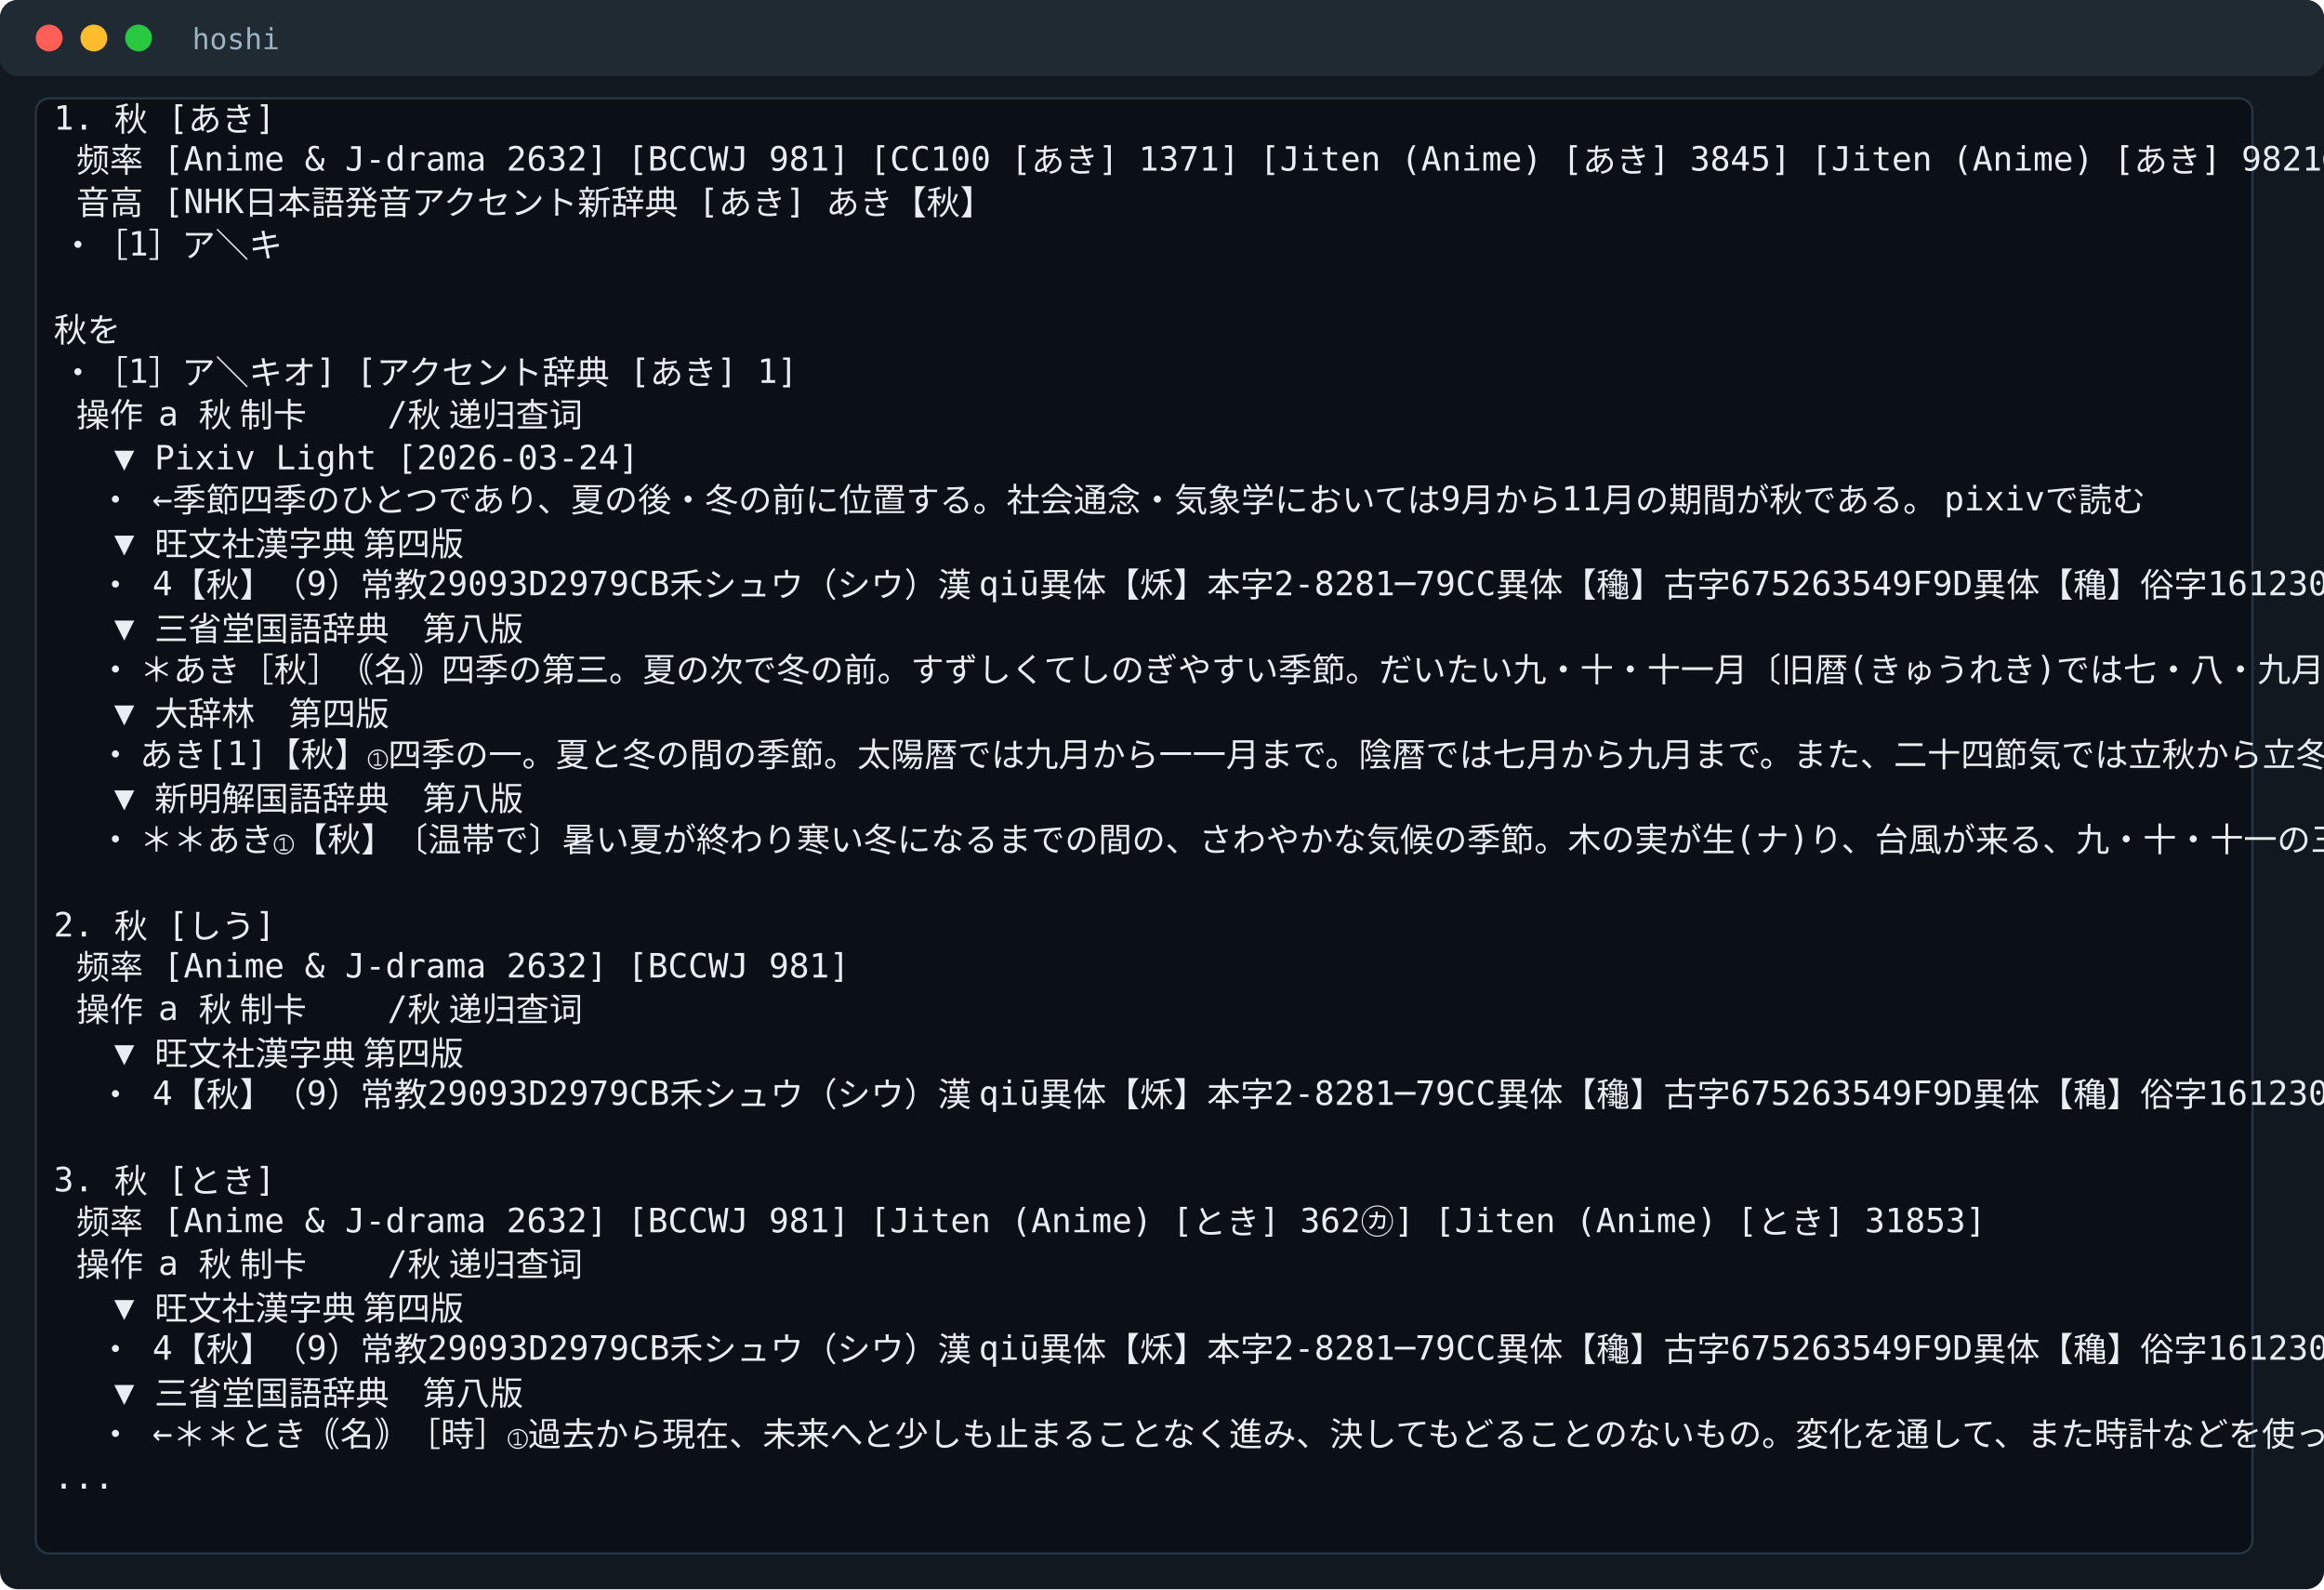
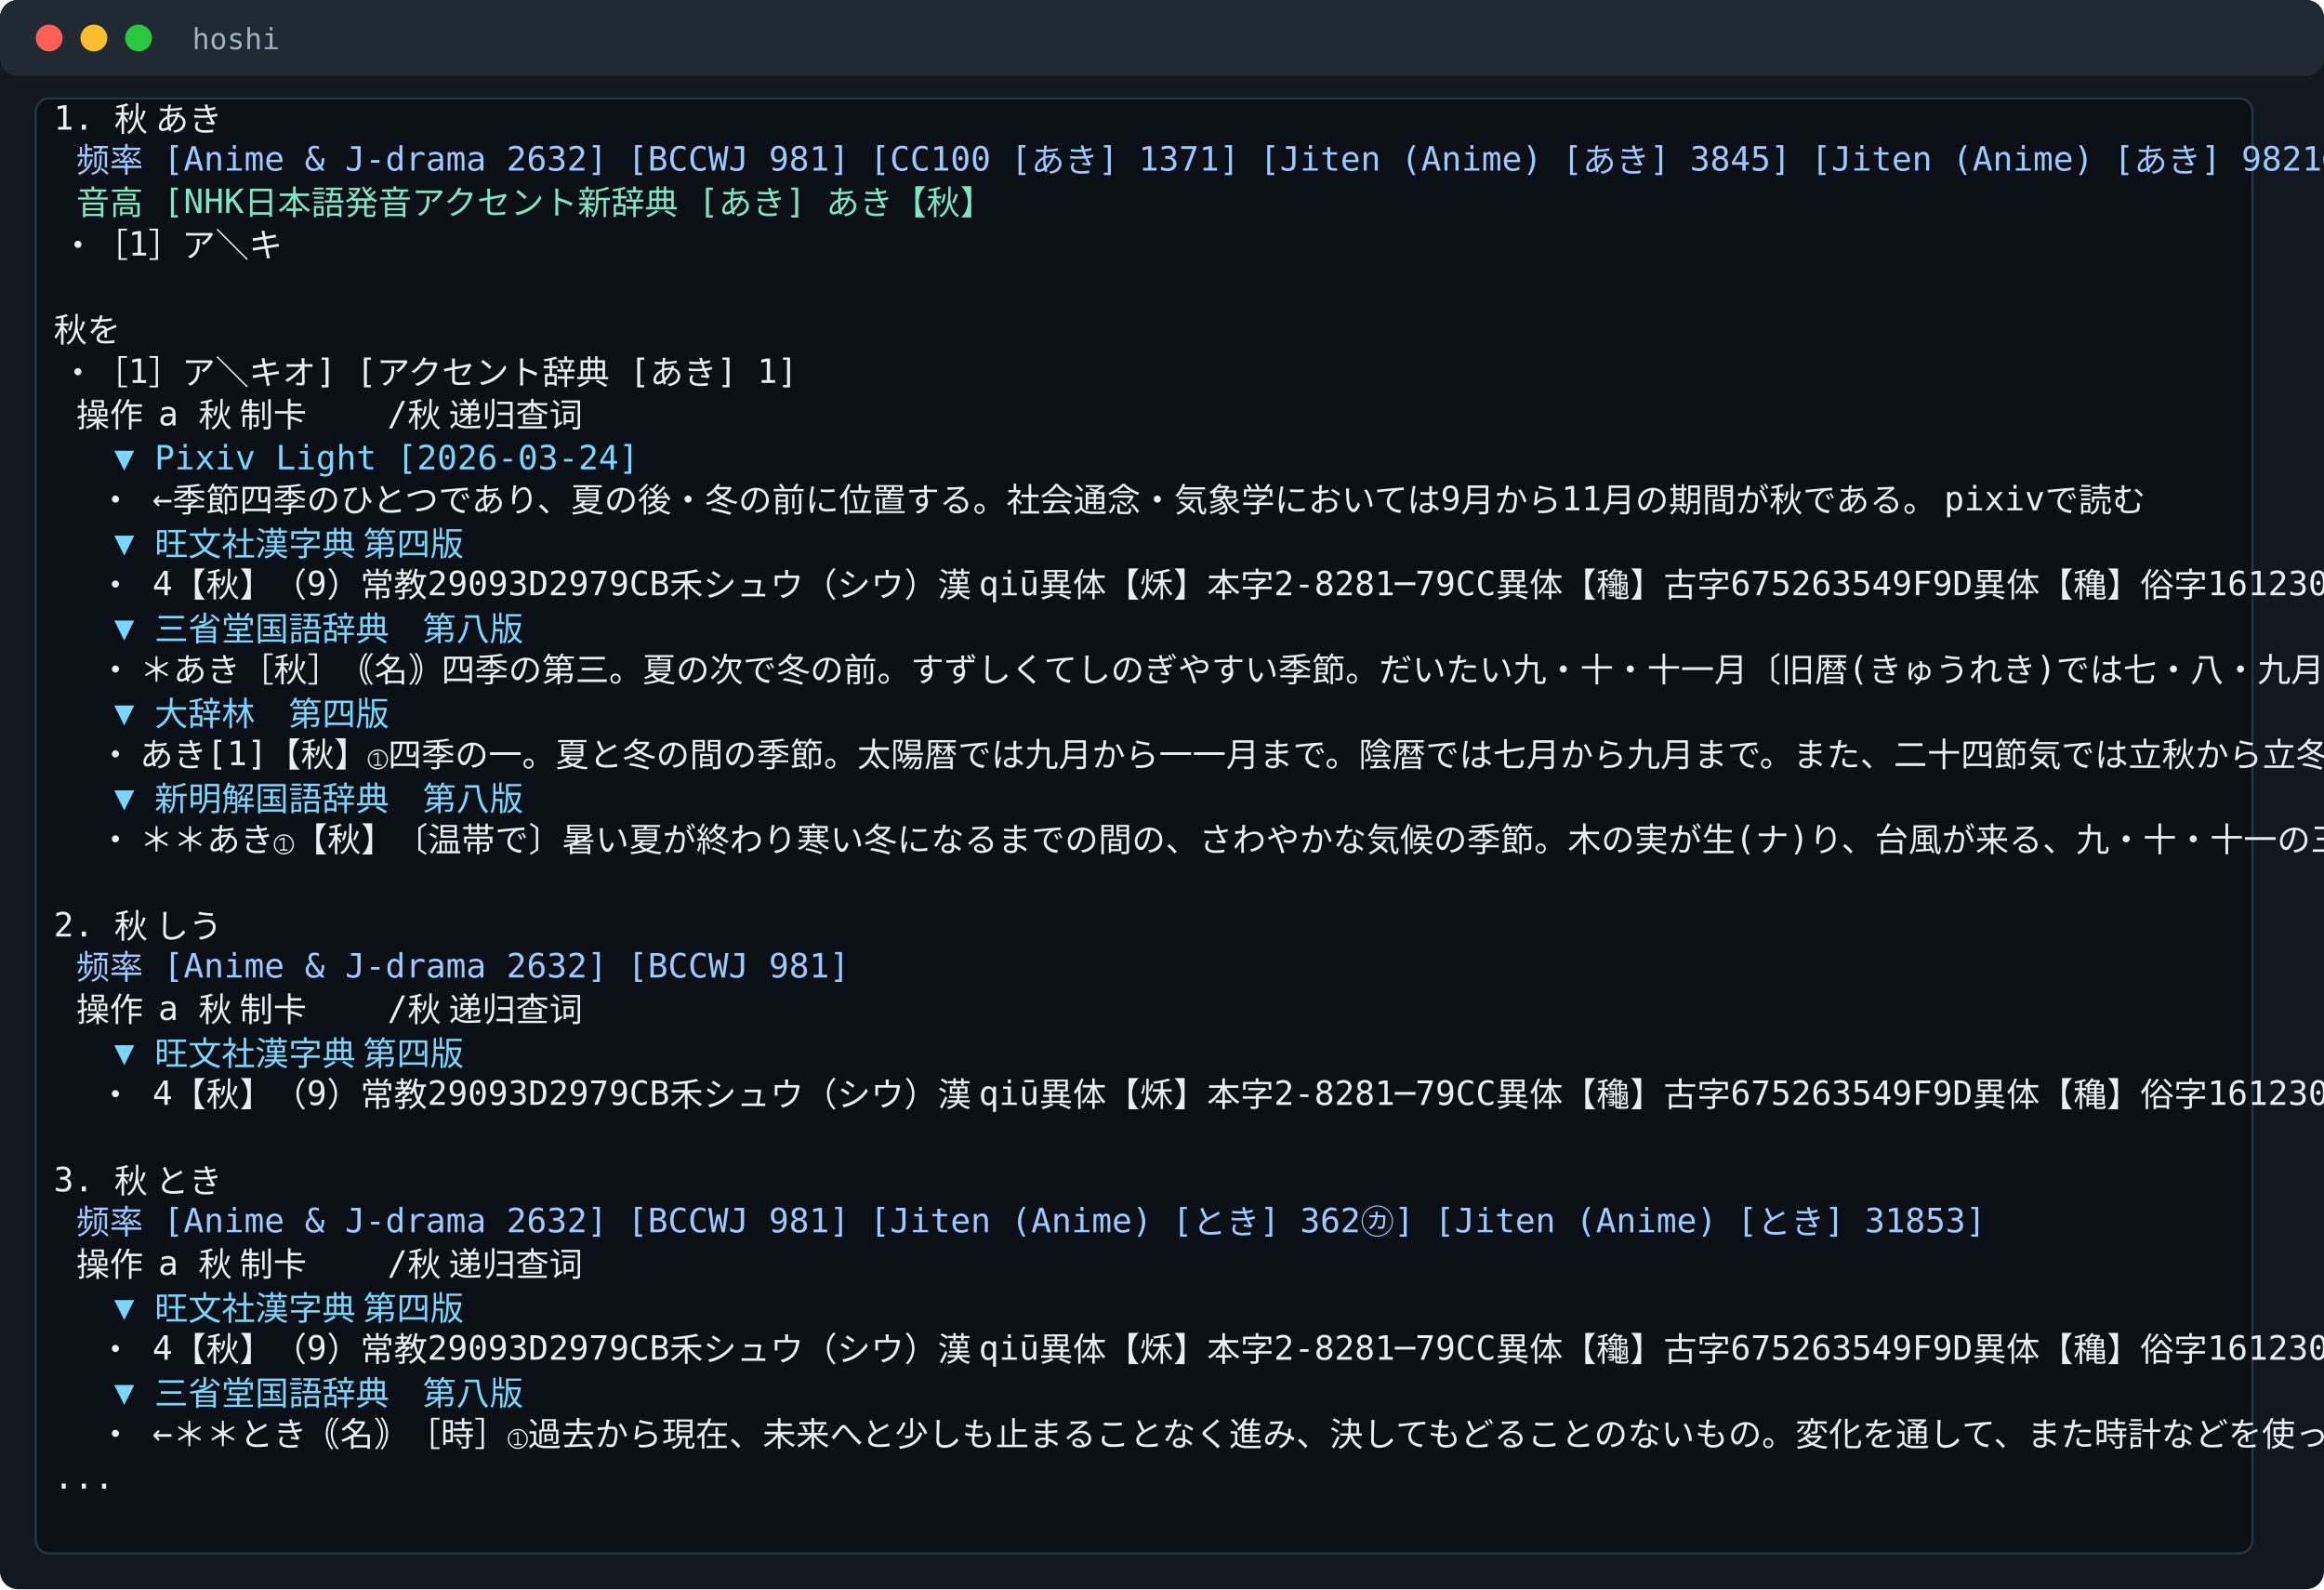
<svg xmlns="http://www.w3.org/2000/svg" width="1040" height="711" viewBox="0 0 1040 711" role="img" aria-label="Hoshi Reader Terminal screenshot">
  <rect width="1040" height="711" rx="8" fill="#111820" />
  <rect x="0" y="0" width="1040" height="34" rx="8" fill="#202a33" />
  <circle cx="22" cy="17" r="6" fill="#ff5f57" />
  <circle cx="42" cy="17" r="6" fill="#ffbd2e" />
  <circle cx="62" cy="17" r="6" fill="#28c840" />
  <text x="86" y="22" fill="#9fb4c0" font-family="SFMono-Regular, Menlo, Consolas, monospace" font-size="13">hoshi</text>
  <rect x="16" y="44" width="992" height="651" rx="6" fill="#0b1016" stroke="#263542" />
-   <text x="24" y="58" fill="#e8eef2" font-family="SFMono-Regular, Menlo, Consolas, monospace" font-size="15" xml:space="preserve">1. 秋 [あき]</text>
-   <text x="24" y="77" fill="#e8eef2" font-family="SFMono-Regular, Menlo, Consolas, monospace" font-size="15" xml:space="preserve">   频率 [Anime &amp; J-drama 2632] [BCCWJ 981] [CC100 [あき] 1371] [Jiten (Anime) [あき] 3845] [Jiten (Anime) [あき] 9821㋕</text>
-   <text x="24" y="96" fill="#e8eef2" font-family="SFMono-Regular, Menlo, Consolas, monospace" font-size="15" xml:space="preserve">   音高 [NHK日本語発音アクセント新辞典 [あき] あき【秋】</text>
+   <text x="24" y="58" fill="#e8eef2" font-family="SFMono-Regular, Menlo, Consolas, monospace" font-size="15" xml:space="preserve">1. 秋 あき</text>
+   <text x="24" y="77" fill="#9ec9ff" font-family="SFMono-Regular, Menlo, Consolas, monospace" font-size="15" xml:space="preserve">   频率 [Anime &amp; J-drama 2632] [BCCWJ 981] [CC100 [あき] 1371] [Jiten (Anime) [あき] 3845] [Jiten (Anime) [あき] 9821㋕</text>
+   <text x="24" y="96" fill="#7ee6c4" font-family="SFMono-Regular, Menlo, Consolas, monospace" font-size="15" xml:space="preserve">   音高 [NHK日本語発音アクセント新辞典 [あき] あき【秋】</text>
  <text x="24" y="115" fill="#e8eef2" font-family="SFMono-Regular, Menlo, Consolas, monospace" font-size="15" xml:space="preserve"> ・［1］ア＼キ</text>
  <text x="24" y="134" fill="#e8eef2" font-family="SFMono-Regular, Menlo, Consolas, monospace" font-size="15" xml:space="preserve" />
  <text x="24" y="153" fill="#e8eef2" font-family="SFMono-Regular, Menlo, Consolas, monospace" font-size="15" xml:space="preserve">秋を</text>
  <text x="24" y="172" fill="#e8eef2" font-family="SFMono-Regular, Menlo, Consolas, monospace" font-size="15" xml:space="preserve"> ・［1］ア＼キオ] [アクセント辞典 [あき] 1]</text>
  <text x="24" y="191" fill="#e8eef2" font-family="SFMono-Regular, Menlo, Consolas, monospace" font-size="15" xml:space="preserve">   操作  a 秋 制卡    /秋 递归查词</text>
-   <text x="24" y="210" fill="#e8eef2" font-family="SFMono-Regular, Menlo, Consolas, monospace" font-size="15" xml:space="preserve">   ▼ Pixiv Light [2026-03-24]</text>
+   <text x="24" y="210" fill="#79d7ff" font-family="SFMono-Regular, Menlo, Consolas, monospace" font-size="15" xml:space="preserve">   ▼ Pixiv Light [2026-03-24]</text>
  <text x="24" y="229" fill="#e8eef2" font-family="SFMono-Regular, Menlo, Consolas, monospace" font-size="15" xml:space="preserve">      ・ ←季節四季のひとつであり、夏の後・冬の前に位置する。社会通念・気象学においては9月から11月の期間が秋である。 pixivで読む</text>
-   <text x="24" y="248" fill="#e8eef2" font-family="SFMono-Regular, Menlo, Consolas, monospace" font-size="15" xml:space="preserve">   ▼ 旺文社漢字典 第四版</text>
+   <text x="24" y="248" fill="#79d7ff" font-family="SFMono-Regular, Menlo, Consolas, monospace" font-size="15" xml:space="preserve">   ▼ 旺文社漢字典 第四版</text>
  <text x="24" y="267" fill="#e8eef2" font-family="SFMono-Regular, Menlo, Consolas, monospace" font-size="15" xml:space="preserve">      ・ 4【秋】（9）常教29093D2979CB禾シュウ（シウ）漢 qiū異体【秌】本字2-8281─79CC異体【龝】古字675263549F9D異体【穐】俗字1612302C7A50常用音訓シュウ あき筆順</text>
-   <text x="24" y="286" fill="#e8eef2" font-family="SFMono-Regular, Menlo, Consolas, monospace" font-size="15" xml:space="preserve">   ▼ 三省堂国語辞典　第八版</text>
+   <text x="24" y="286" fill="#79d7ff" font-family="SFMono-Regular, Menlo, Consolas, monospace" font-size="15" xml:space="preserve">   ▼ 三省堂国語辞典　第八版</text>
  <text x="24" y="305" fill="#e8eef2" font-family="SFMono-Regular, Menlo, Consolas, monospace" font-size="15" xml:space="preserve">      ・ ＊あき［秋］｟名｠四季の第三。夏の次で冬の前。すずしくてしのぎやすい季節。だいたい九・十・十一月〔旧暦(きゅうれき)では七・八・九月〕の三か月。〔こよみの上では、立秋から立冬の前日まで〕「読書の━」（↔春</text>
-   <text x="24" y="324" fill="#e8eef2" font-family="SFMono-Regular, Menlo, Consolas, monospace" font-size="15" xml:space="preserve">   ▼ 大辞林　第四版</text>
+   <text x="24" y="324" fill="#79d7ff" font-family="SFMono-Regular, Menlo, Consolas, monospace" font-size="15" xml:space="preserve">   ▼ 大辞林　第四版</text>
  <text x="24" y="343" fill="#e8eef2" font-family="SFMono-Regular, Menlo, Consolas, monospace" font-size="15" xml:space="preserve">      ・ あき[1]【秋】①四季の一。夏と冬の間の季節。太陽暦では九月から一一月まで。陰暦では七月から九月まで。また、二十四節気では立秋から立冬まで。天文学上では秋分から冬至まで。昼が短く、夜が長くなる。五穀や果実</text>
-   <text x="24" y="362" fill="#e8eef2" font-family="SFMono-Regular, Menlo, Consolas, monospace" font-size="15" xml:space="preserve">   ▼ 新明解国語辞典　第八版</text>
+   <text x="24" y="362" fill="#79d7ff" font-family="SFMono-Regular, Menlo, Consolas, monospace" font-size="15" xml:space="preserve">   ▼ 新明解国語辞典　第八版</text>
  <text x="24" y="381" fill="#e8eef2" font-family="SFMono-Regular, Menlo, Consolas, monospace" font-size="15" xml:space="preserve">      ・ ＊＊あき①【秋】〔温帯で〕暑い夏が終わり寒い冬になるまでの間の、さわやかな気候の季節。木の実が生(ナ)り、台風が来る、九・十・十一の三か月。「忍びよる━の気配」「━が深まる」「━たけなわ」</text>
  <text x="24" y="400" fill="#e8eef2" font-family="SFMono-Regular, Menlo, Consolas, monospace" font-size="15" xml:space="preserve" />
-   <text x="24" y="419" fill="#e8eef2" font-family="SFMono-Regular, Menlo, Consolas, monospace" font-size="15" xml:space="preserve">2. 秋 [しう]</text>
-   <text x="24" y="438" fill="#e8eef2" font-family="SFMono-Regular, Menlo, Consolas, monospace" font-size="15" xml:space="preserve">   频率 [Anime &amp; J-drama 2632] [BCCWJ 981]</text>
+   <text x="24" y="419" fill="#e8eef2" font-family="SFMono-Regular, Menlo, Consolas, monospace" font-size="15" xml:space="preserve">2. 秋 しう</text>
+   <text x="24" y="438" fill="#9ec9ff" font-family="SFMono-Regular, Menlo, Consolas, monospace" font-size="15" xml:space="preserve">   频率 [Anime &amp; J-drama 2632] [BCCWJ 981]</text>
  <text x="24" y="457" fill="#e8eef2" font-family="SFMono-Regular, Menlo, Consolas, monospace" font-size="15" xml:space="preserve">   操作  a 秋 制卡    /秋 递归查词</text>
-   <text x="24" y="476" fill="#e8eef2" font-family="SFMono-Regular, Menlo, Consolas, monospace" font-size="15" xml:space="preserve">   ▼ 旺文社漢字典 第四版</text>
+   <text x="24" y="476" fill="#79d7ff" font-family="SFMono-Regular, Menlo, Consolas, monospace" font-size="15" xml:space="preserve">   ▼ 旺文社漢字典 第四版</text>
  <text x="24" y="495" fill="#e8eef2" font-family="SFMono-Regular, Menlo, Consolas, monospace" font-size="15" xml:space="preserve">      ・ 4【秋】（9）常教29093D2979CB禾シュウ（シウ）漢 qiū異体【秌】本字2-8281─79CC異体【龝】古字675263549F9D異体【穐】俗字1612302C7A50常用音訓シュウ あき筆順</text>
  <text x="24" y="514" fill="#e8eef2" font-family="SFMono-Regular, Menlo, Consolas, monospace" font-size="15" xml:space="preserve" />
-   <text x="24" y="533" fill="#e8eef2" font-family="SFMono-Regular, Menlo, Consolas, monospace" font-size="15" xml:space="preserve">3. 秋 [とき]</text>
-   <text x="24" y="552" fill="#e8eef2" font-family="SFMono-Regular, Menlo, Consolas, monospace" font-size="15" xml:space="preserve">   频率 [Anime &amp; J-drama 2632] [BCCWJ 981] [Jiten (Anime) [とき] 362㋕] [Jiten (Anime) [とき] 31853]</text>
+   <text x="24" y="533" fill="#e8eef2" font-family="SFMono-Regular, Menlo, Consolas, monospace" font-size="15" xml:space="preserve">3. 秋 とき</text>
+   <text x="24" y="552" fill="#9ec9ff" font-family="SFMono-Regular, Menlo, Consolas, monospace" font-size="15" xml:space="preserve">   频率 [Anime &amp; J-drama 2632] [BCCWJ 981] [Jiten (Anime) [とき] 362㋕] [Jiten (Anime) [とき] 31853]</text>
  <text x="24" y="571" fill="#e8eef2" font-family="SFMono-Regular, Menlo, Consolas, monospace" font-size="15" xml:space="preserve">   操作  a 秋 制卡    /秋 递归查词</text>
-   <text x="24" y="590" fill="#e8eef2" font-family="SFMono-Regular, Menlo, Consolas, monospace" font-size="15" xml:space="preserve">   ▼ 旺文社漢字典 第四版</text>
+   <text x="24" y="590" fill="#79d7ff" font-family="SFMono-Regular, Menlo, Consolas, monospace" font-size="15" xml:space="preserve">   ▼ 旺文社漢字典 第四版</text>
  <text x="24" y="609" fill="#e8eef2" font-family="SFMono-Regular, Menlo, Consolas, monospace" font-size="15" xml:space="preserve">      ・ 4【秋】（9）常教29093D2979CB禾シュウ（シウ）漢 qiū異体【秌】本字2-8281─79CC異体【龝】古字675263549F9D異体【穐】俗字1612302C7A50常用音訓シュウ あき筆順</text>
-   <text x="24" y="628" fill="#e8eef2" font-family="SFMono-Regular, Menlo, Consolas, monospace" font-size="15" xml:space="preserve">   ▼ 三省堂国語辞典　第八版</text>
+   <text x="24" y="628" fill="#79d7ff" font-family="SFMono-Regular, Menlo, Consolas, monospace" font-size="15" xml:space="preserve">   ▼ 三省堂国語辞典　第八版</text>
  <text x="24" y="647" fill="#e8eef2" font-family="SFMono-Regular, Menlo, Consolas, monospace" font-size="15" xml:space="preserve">      ・ ←＊＊とき｟名｠［時］①過去から現在、未来へと少しも止まることなく進み、決してもどることのないもの。変化を通して、また時計などを使って知ることができる。「もしも━を止められたら・━が経(た)つ」「：時間」</text>
  <text x="24" y="666" fill="#e8eef2" font-family="SFMono-Regular, Menlo, Consolas, monospace" font-size="15" xml:space="preserve">...</text>
</svg>
